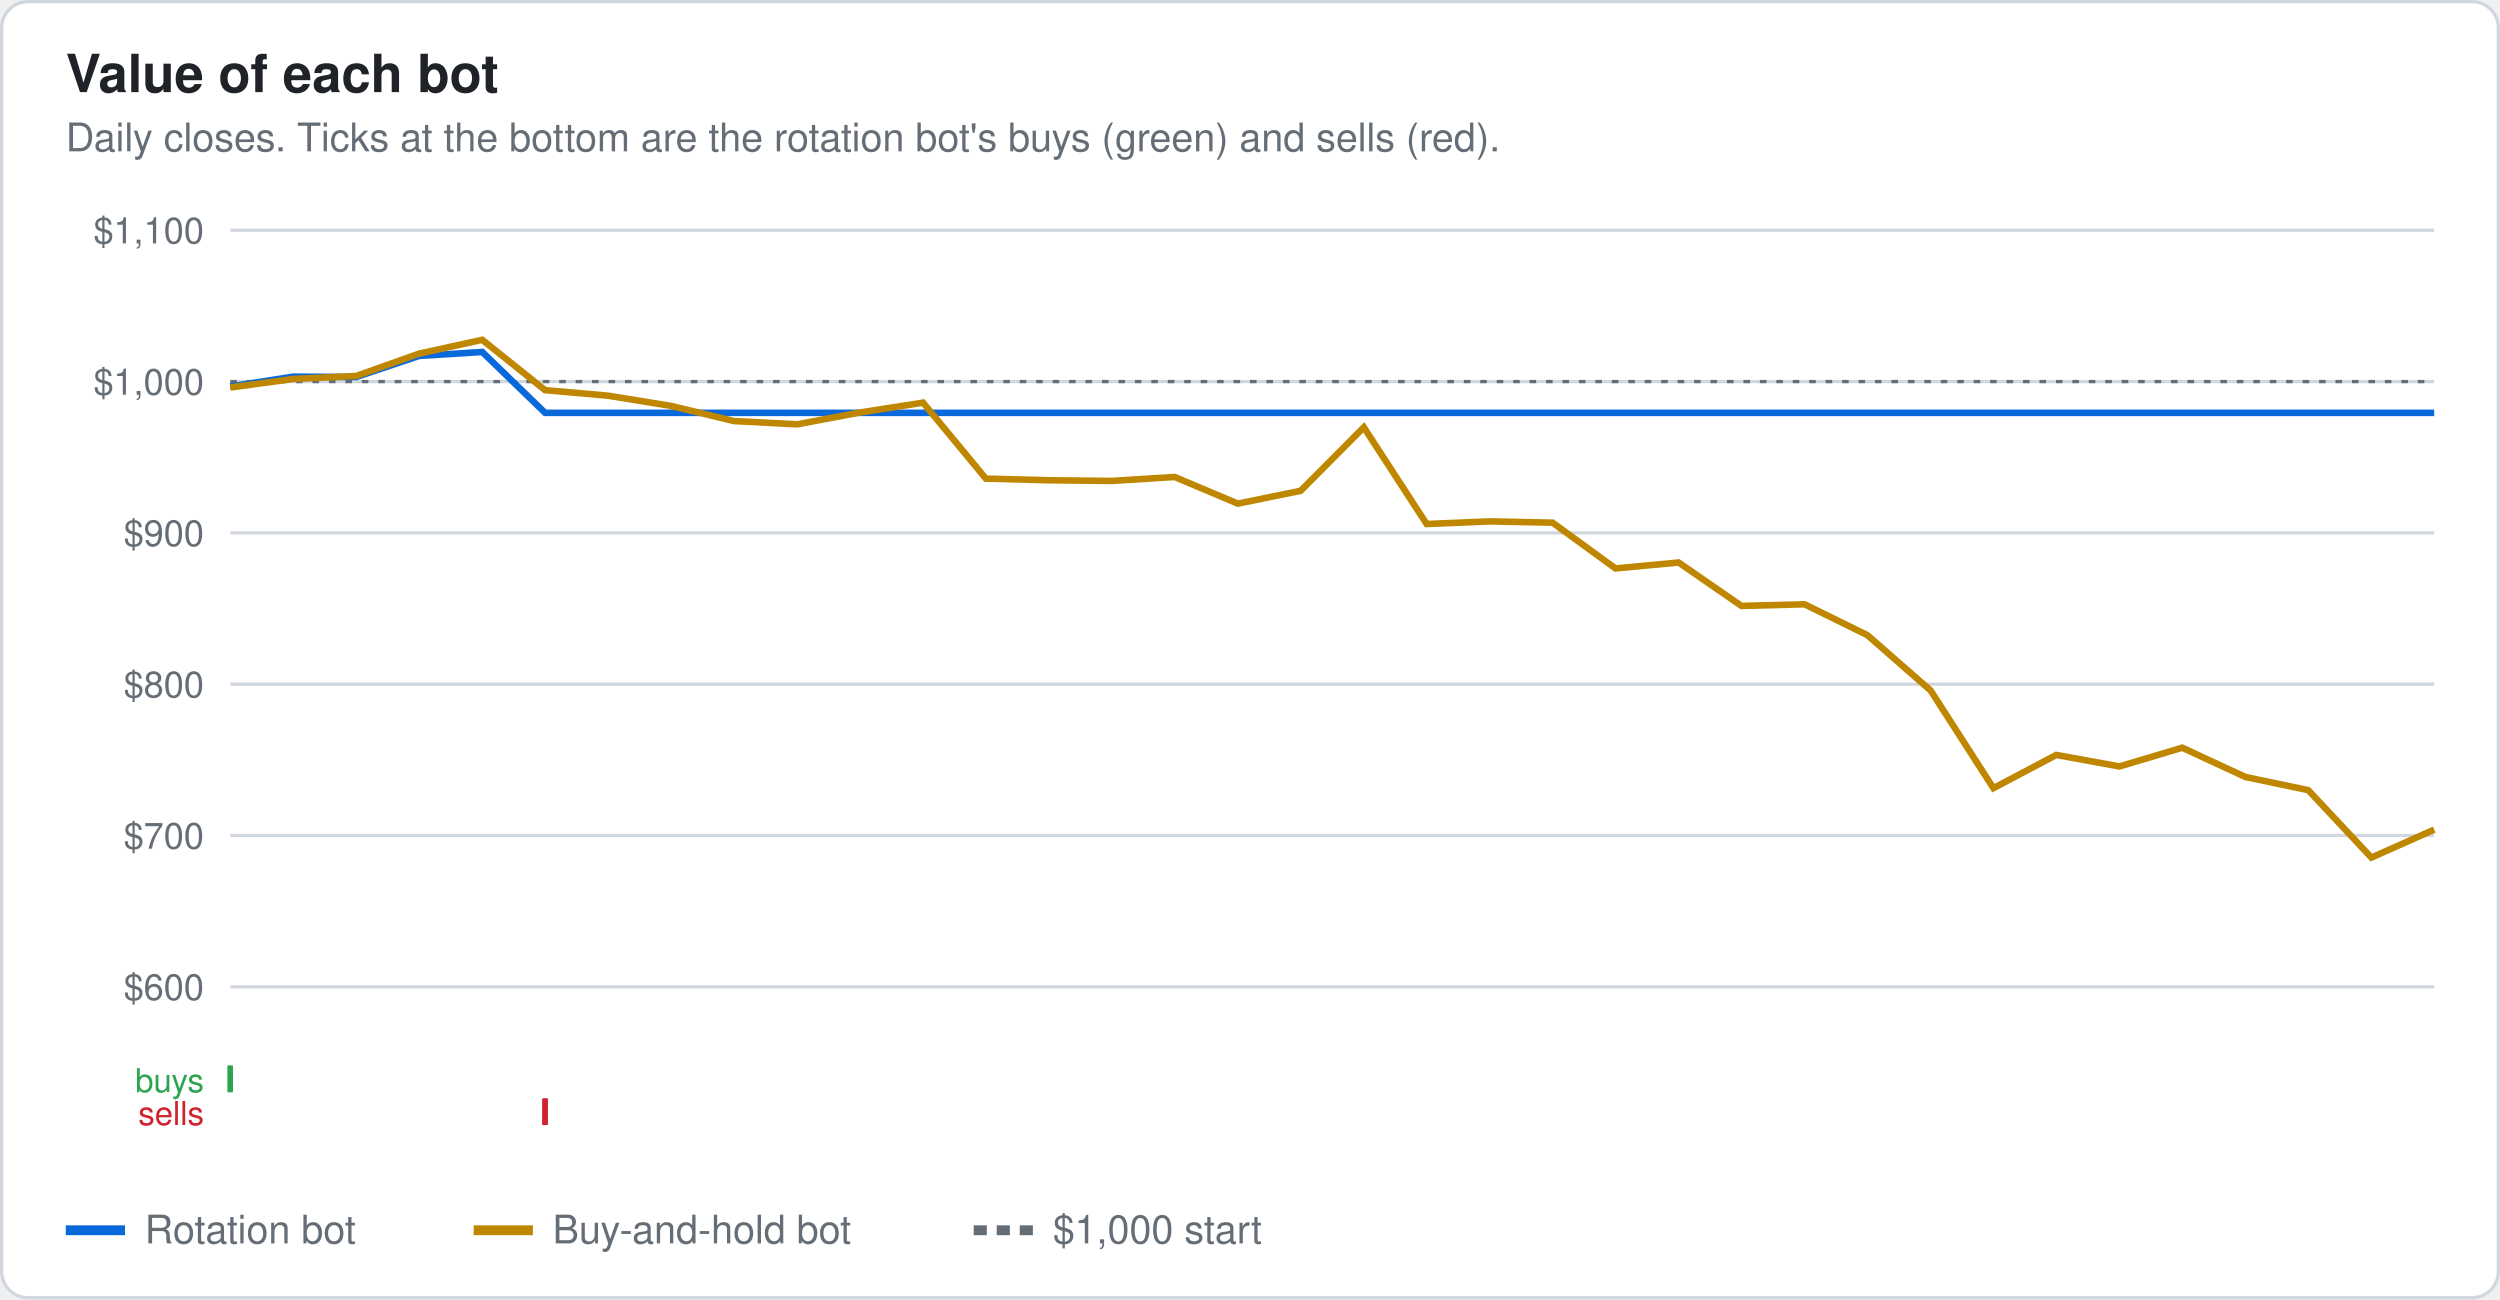
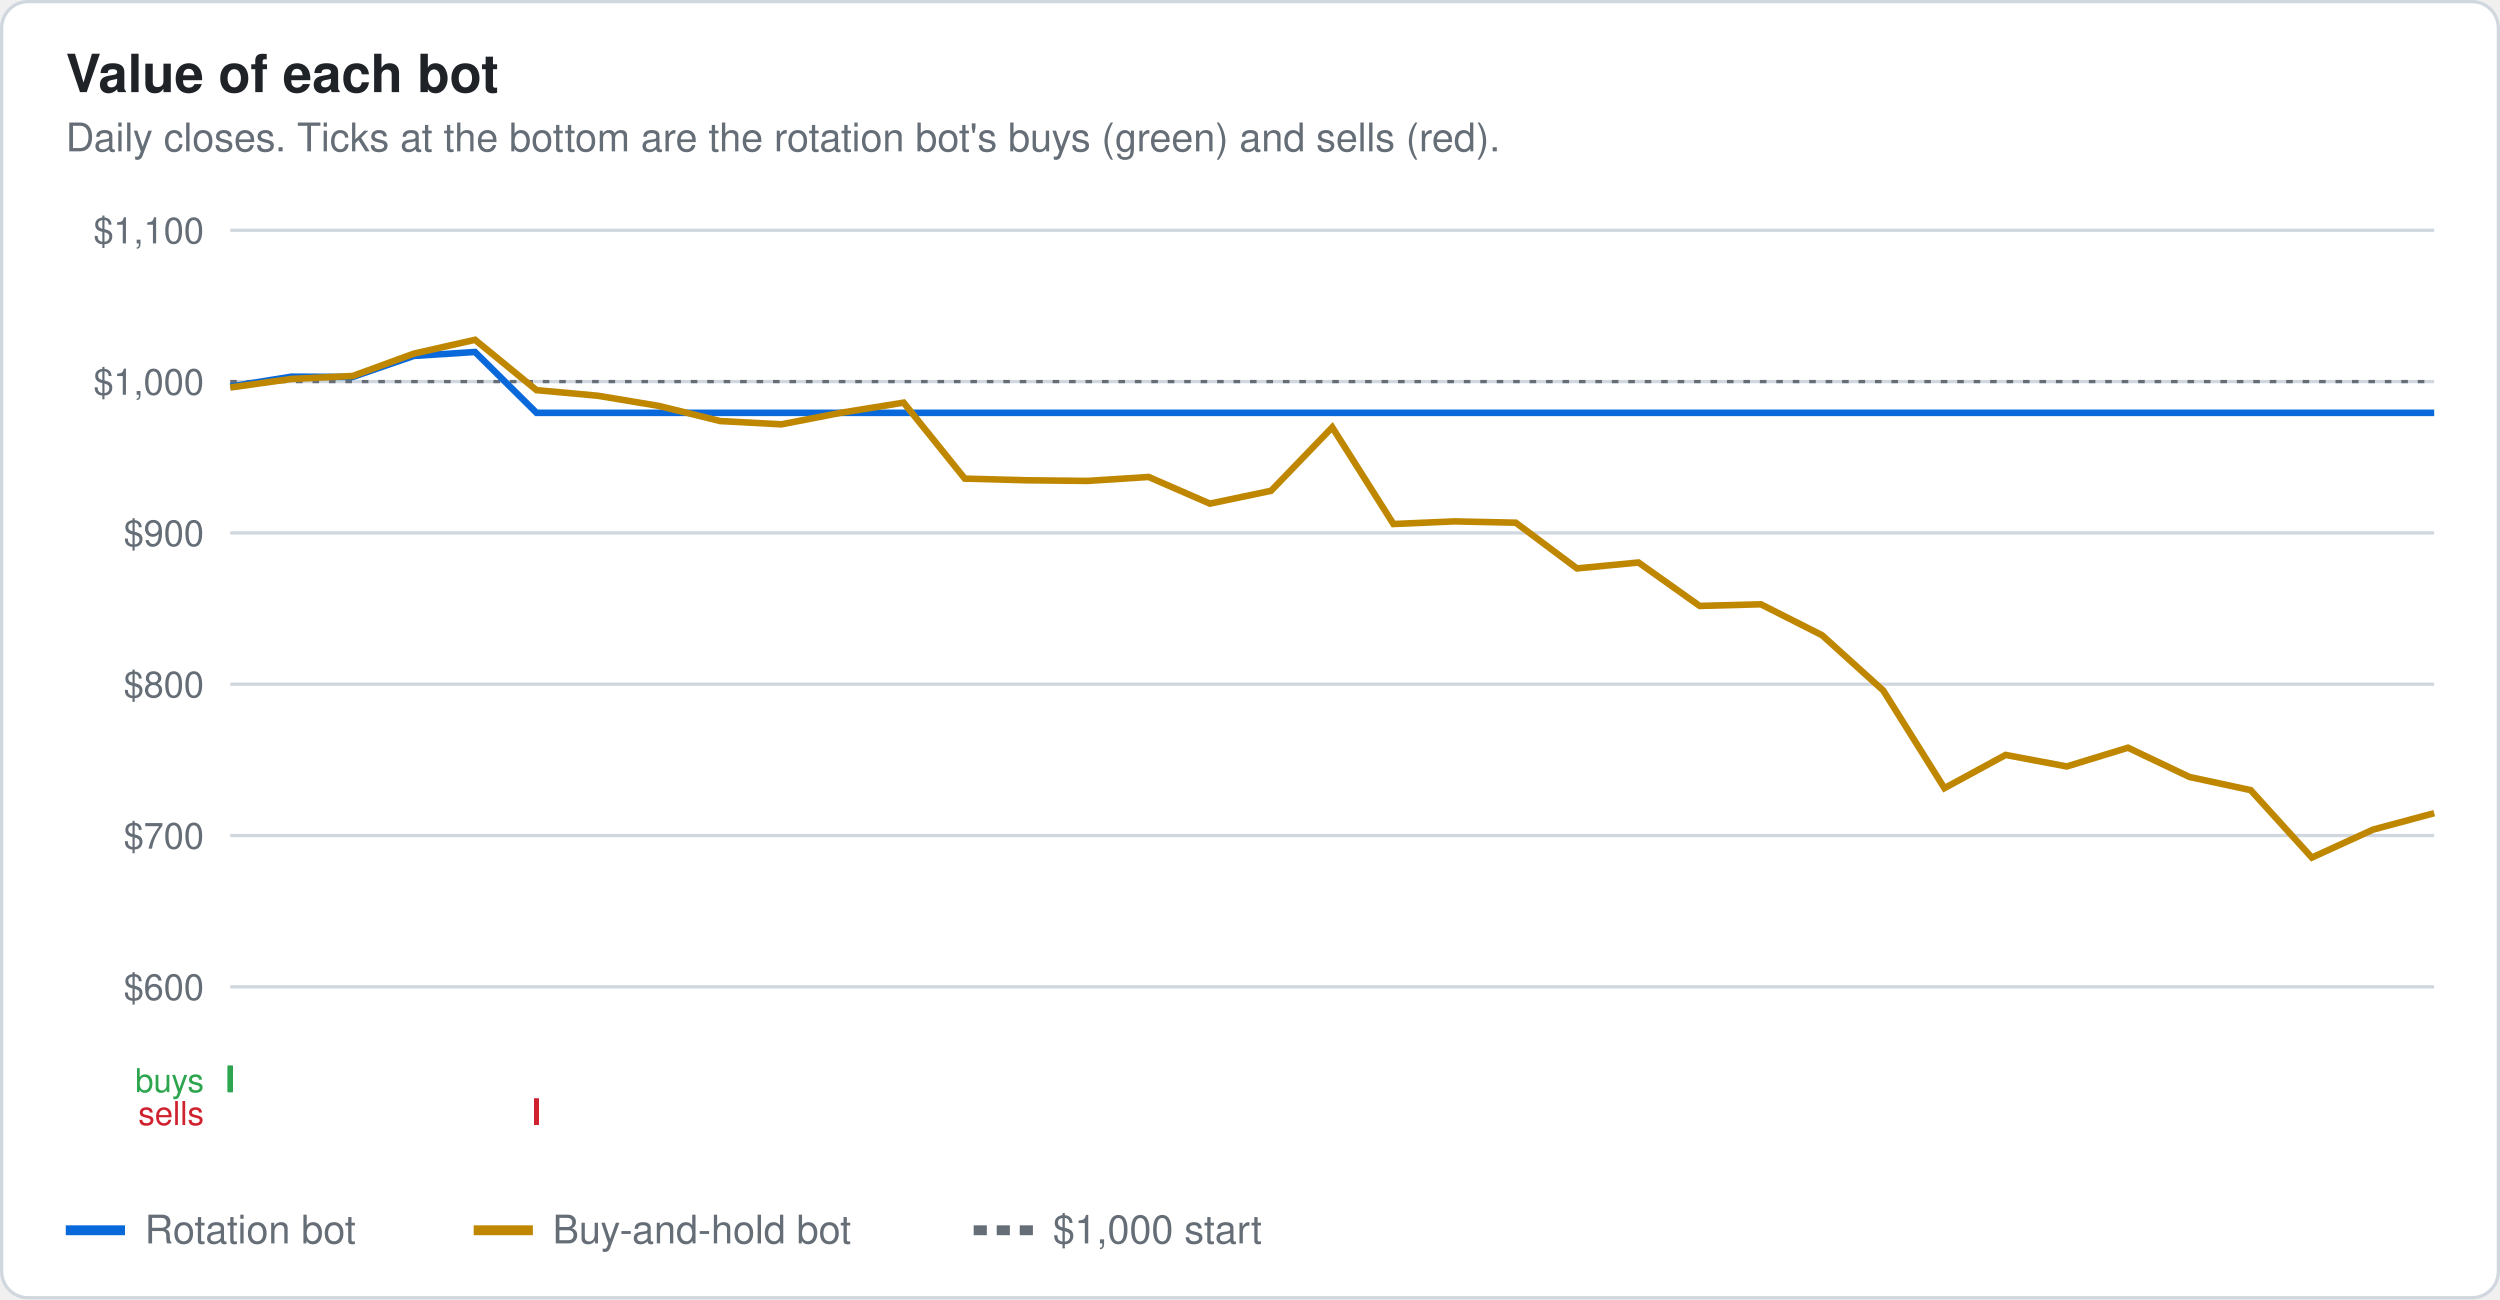
<svg xmlns="http://www.w3.org/2000/svg" width="760" height="395" viewBox="0 0 760 395" font-family="Helvetica, Arial, sans-serif">
  <rect x="0.5" y="0.5" width="759" height="394" rx="8" fill="#ffffff" stroke="#d0d7de" />
  <text x="20" y="28" font-size="16" font-weight="bold" fill="#1f2328">Value of each bot</text>
  <text x="20" y="46" font-size="12" fill="#656d76">Daily closes. Ticks at the bottom are the rotation bot's buys (green) and sells (red).</text>
  <line x1="70" y1="300.0" x2="740" y2="300.0" stroke="#d0d7de" />
  <text x="62" y="304.0" font-size="11" text-anchor="end" fill="#656d76">$600</text>
  <line x1="70" y1="254.0" x2="740" y2="254.0" stroke="#d0d7de" />
  <text x="62" y="258.0" font-size="11" text-anchor="end" fill="#656d76">$700</text>
  <line x1="70" y1="208.0" x2="740" y2="208.0" stroke="#d0d7de" />
  <text x="62" y="212.0" font-size="11" text-anchor="end" fill="#656d76">$800</text>
  <line x1="70" y1="162.0" x2="740" y2="162.0" stroke="#d0d7de" />
  <text x="62" y="166.0" font-size="11" text-anchor="end" fill="#656d76">$900</text>
  <line x1="70" y1="116.0" x2="740" y2="116.0" stroke="#d0d7de" />
  <text x="62" y="120.0" font-size="11" text-anchor="end" fill="#656d76">$1,000</text>
  <line x1="70" y1="70.0" x2="740" y2="70.0" stroke="#d0d7de" />
  <text x="62" y="74.0" font-size="11" text-anchor="end" fill="#656d76">$1,100</text>
  <line x1="70" y1="116.0" x2="740" y2="116.0" stroke="#656d76" stroke-dasharray="2 3" />
-   <polyline points="70.0,117.5 89.1,114.5 108.3,114.6 127.4,108.2 146.6,107.0 165.7,125.5 184.9,125.5 204.0,125.5 223.1,125.5 242.3,125.5 261.4,125.5 280.6,125.5 299.7,125.5 318.9,125.5 338.0,125.5 357.1,125.5 376.3,125.5 395.4,125.5 414.6,125.5 433.7,125.5 452.9,125.5 472.0,125.5 491.1,125.5 510.3,125.5 529.4,125.5 548.6,125.5 567.7,125.5 586.9,125.5 606.0,125.5 625.1,125.5 644.3,125.5 663.4,125.5 682.6,125.5 701.7,125.5 720.9,125.5 740.0,125.5" fill="none" stroke="#0969da" stroke-width="2" />
-   <polyline points="70.0,117.8 89.1,115.2 108.3,114.3 127.4,107.5 146.6,103.3 165.7,118.6 184.9,120.3 204.0,123.4 223.1,128.0 242.3,129.0 261.4,125.4 280.6,122.4 299.7,145.5 318.9,146.0 338.0,146.2 357.1,145.0 376.3,153.1 395.4,149.2 414.6,129.9 433.7,159.3 452.9,158.5 472.0,158.9 491.1,172.8 510.3,171.0 529.4,184.2 548.6,183.7 567.7,193.1 586.9,209.9 606.0,239.6 625.1,229.5 644.3,233.0 663.4,227.3 682.6,236.2 701.7,240.2 720.9,260.7 740.0,252.2" fill="none" stroke="#bf8700" stroke-width="2" />
+   <polyline points="70.0,117.5 88.6,114.5 107.2,114.6 125.8,108.2 144.4,107.0 163.1,125.5 181.7,125.5 200.3,125.5 218.9,125.5 237.5,125.5 256.1,125.5 274.7,125.5 293.3,125.5 311.9,125.5 330.6,125.5 349.2,125.5 367.8,125.5 386.4,125.5 405.0,125.5 423.6,125.5 442.2,125.5 460.8,125.5 479.4,125.5 498.1,125.5 516.7,125.5 535.3,125.5 553.9,125.5 572.5,125.5 591.1,125.5 609.7,125.5 628.3,125.5 646.9,125.5 665.6,125.5 684.2,125.5 702.8,125.5 721.4,125.5 740.0,125.5" fill="none" stroke="#0969da" stroke-width="2" />
+   <polyline points="70.0,117.8 88.6,115.2 107.2,114.3 125.8,107.5 144.4,103.3 163.1,118.6 181.7,120.3 200.3,123.4 218.9,128.0 237.5,129.0 256.1,125.4 274.7,122.4 293.3,145.5 311.9,146.0 330.6,146.2 349.2,145.0 367.8,153.1 386.4,149.2 405.0,129.9 423.6,159.3 442.2,158.5 460.8,158.9 479.4,172.8 498.1,171.0 516.7,184.2 535.3,183.7 553.9,193.1 572.5,209.9 591.1,239.6 609.7,229.5 628.3,233.0 646.9,227.3 665.6,236.2 684.2,240.2 702.8,260.7 721.4,252.2 740.0,247.2" fill="none" stroke="#bf8700" stroke-width="2" />
  <line x1="70.0" y1="324" x2="70.0" y2="332" stroke="#2da44e" stroke-width="1.5" />
  <line x1="70.0" y1="324" x2="70.0" y2="332" stroke="#2da44e" stroke-width="1.5" />
  <line x1="70.0" y1="324" x2="70.0" y2="332" stroke="#2da44e" stroke-width="1.5" />
  <line x1="70.0" y1="324" x2="70.0" y2="332" stroke="#2da44e" stroke-width="1.5" />
-   <line x1="165.7" y1="334" x2="165.7" y2="342" stroke="#cf222e" stroke-width="1.5" />
-   <line x1="165.7" y1="334" x2="165.7" y2="342" stroke="#cf222e" stroke-width="1.5" />
-   <line x1="165.7" y1="334" x2="165.7" y2="342" stroke="#cf222e" stroke-width="1.5" />
-   <line x1="165.7" y1="334" x2="165.7" y2="342" stroke="#cf222e" stroke-width="1.5" />
+   <line x1="163.1" y1="334" x2="163.1" y2="342" stroke="#cf222e" stroke-width="1.5" />
+   <line x1="163.1" y1="334" x2="163.1" y2="342" stroke="#cf222e" stroke-width="1.5" />
+   <line x1="163.1" y1="334" x2="163.1" y2="342" stroke="#cf222e" stroke-width="1.5" />
+   <line x1="163.1" y1="334" x2="163.1" y2="342" stroke="#cf222e" stroke-width="1.5" />
  <text x="62" y="332" font-size="10" text-anchor="end" fill="#2da44e">buys</text>
  <text x="62" y="342" font-size="10" text-anchor="end" fill="#cf222e">sells</text>
  <line x1="20" y1="374" x2="38" y2="374" stroke="#0969da" stroke-width="3" />
  <text x="44" y="378" font-size="12" fill="#656d76">Rotation bot</text>
  <line x1="144" y1="374" x2="162" y2="374" stroke="#bf8700" stroke-width="3" />
  <text x="168" y="378" font-size="12" fill="#656d76">Buy-and-hold bot</text>
  <line x1="296" y1="374" x2="314" y2="374" stroke="#656d76" stroke-width="3" stroke-dasharray="4 3" />
  <text x="320" y="378" font-size="12" fill="#656d76">$1,000 start</text>
</svg>
